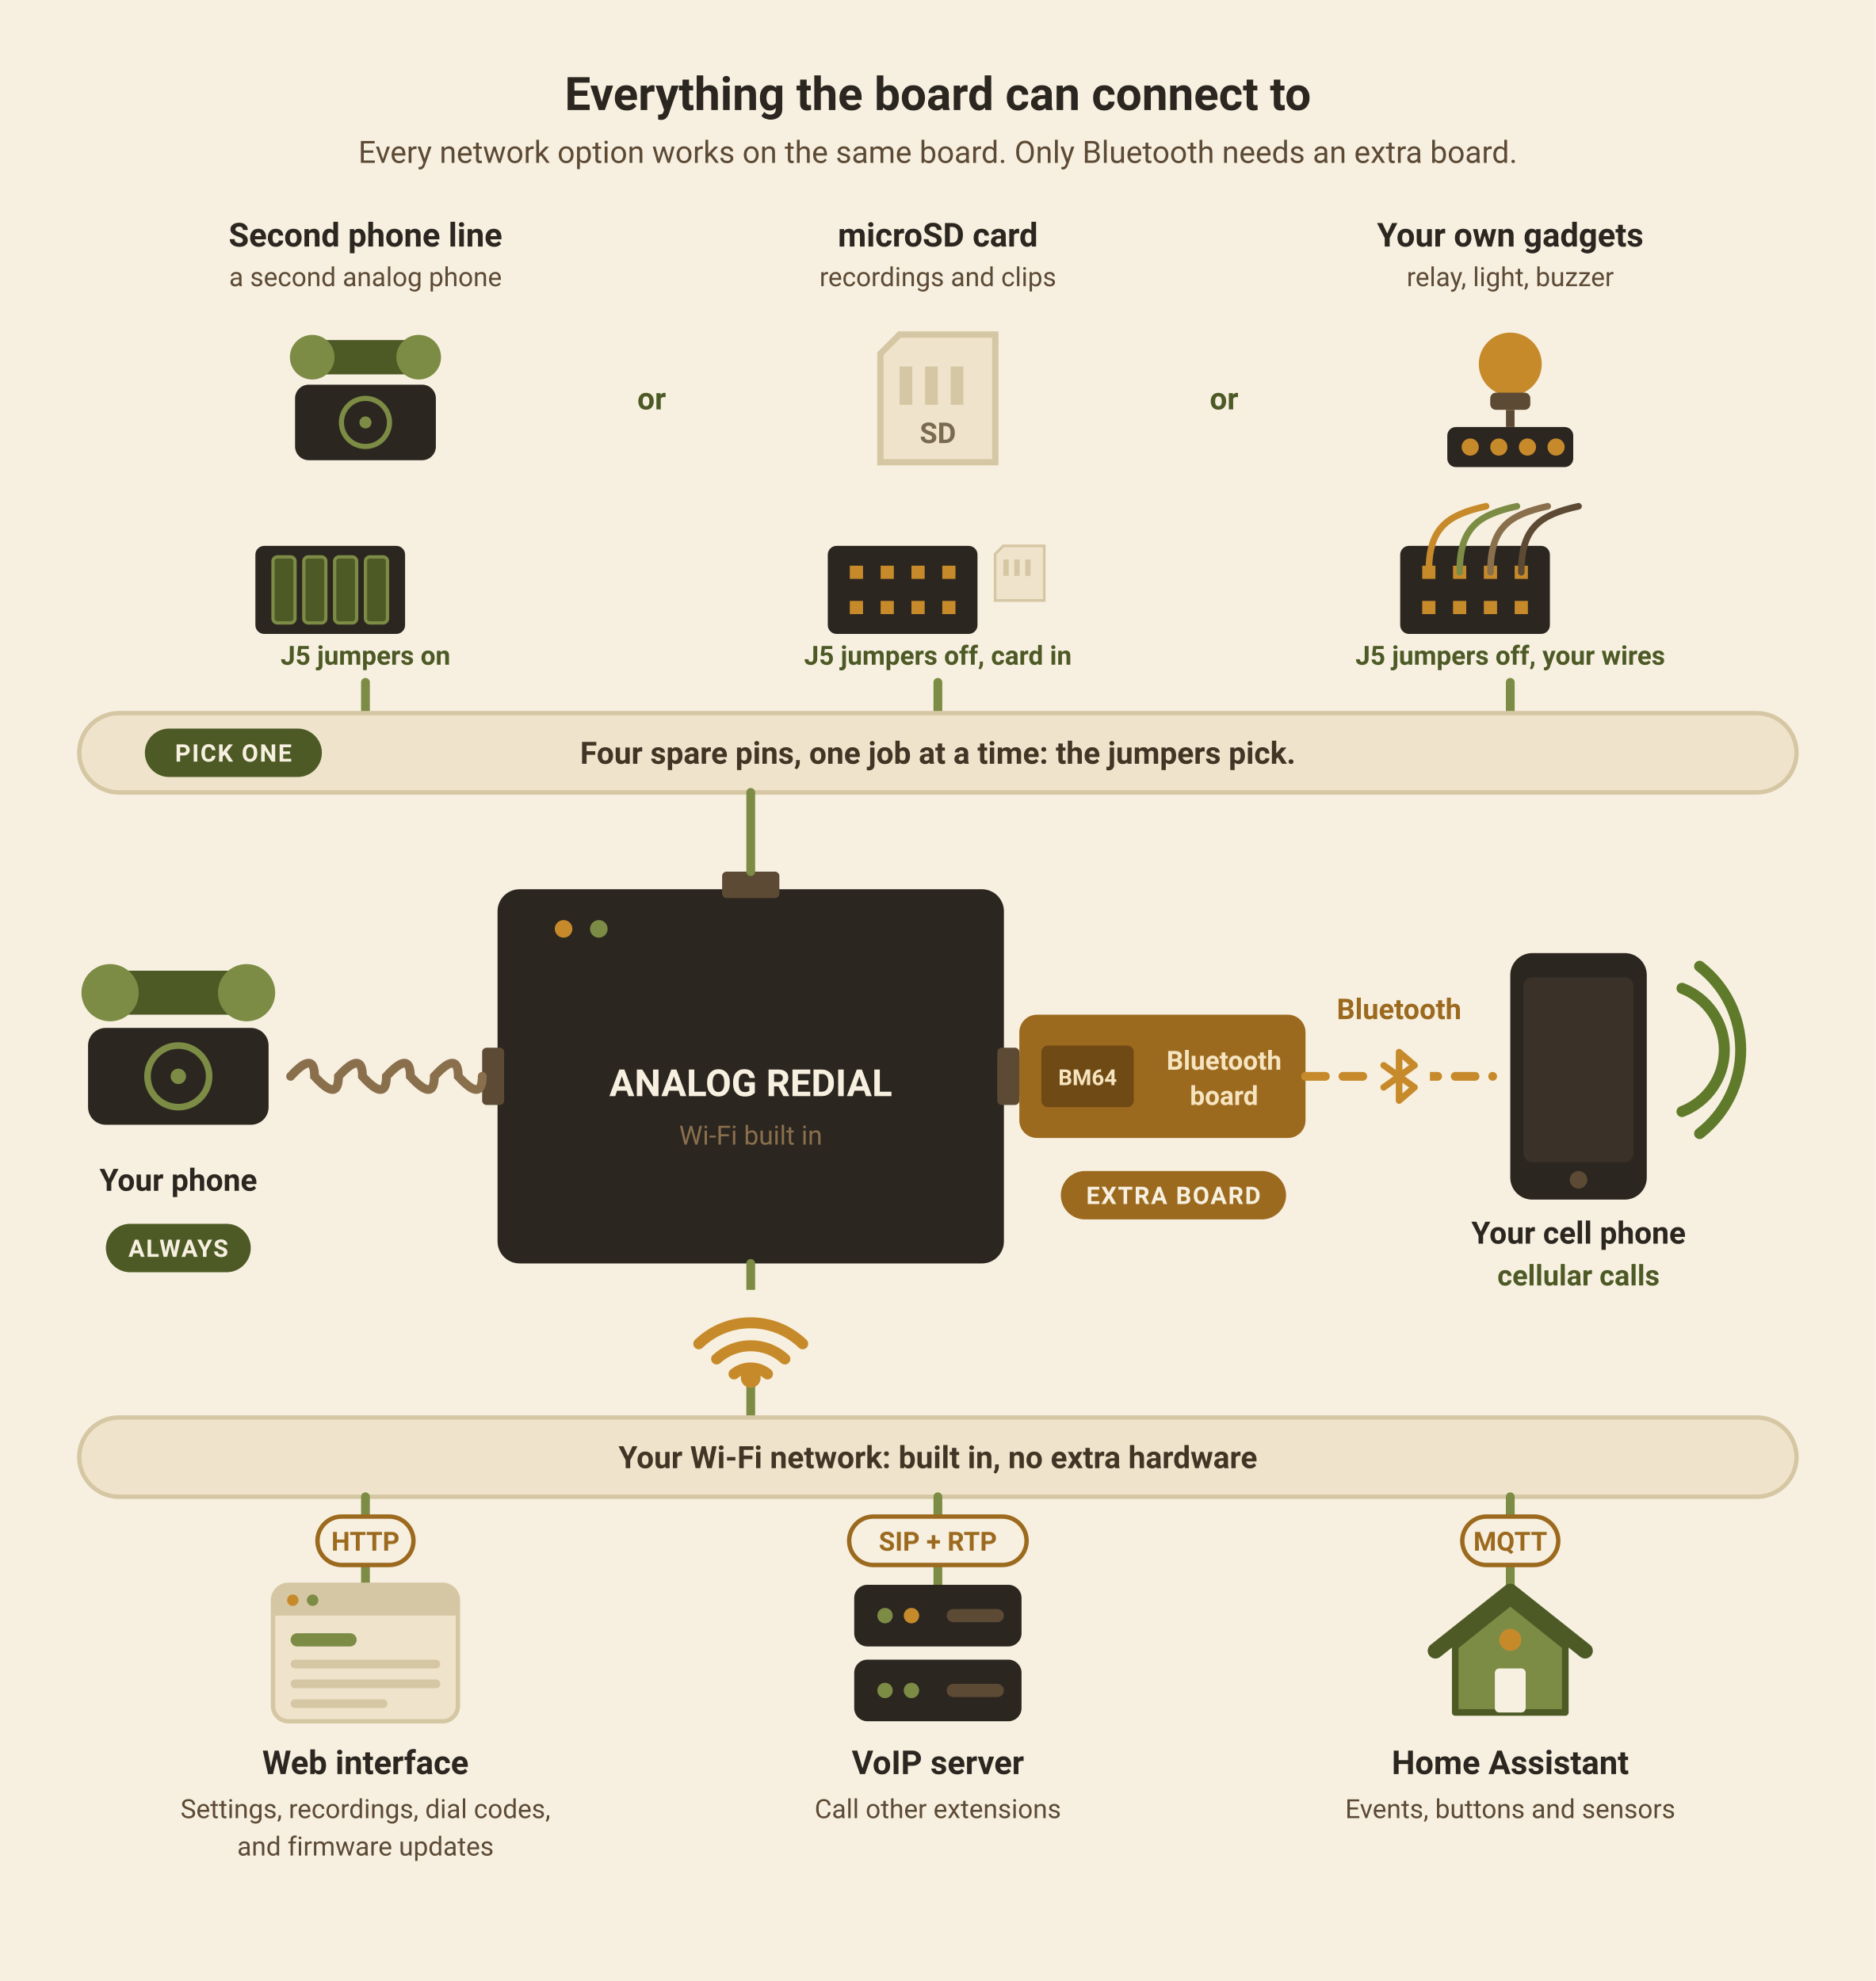
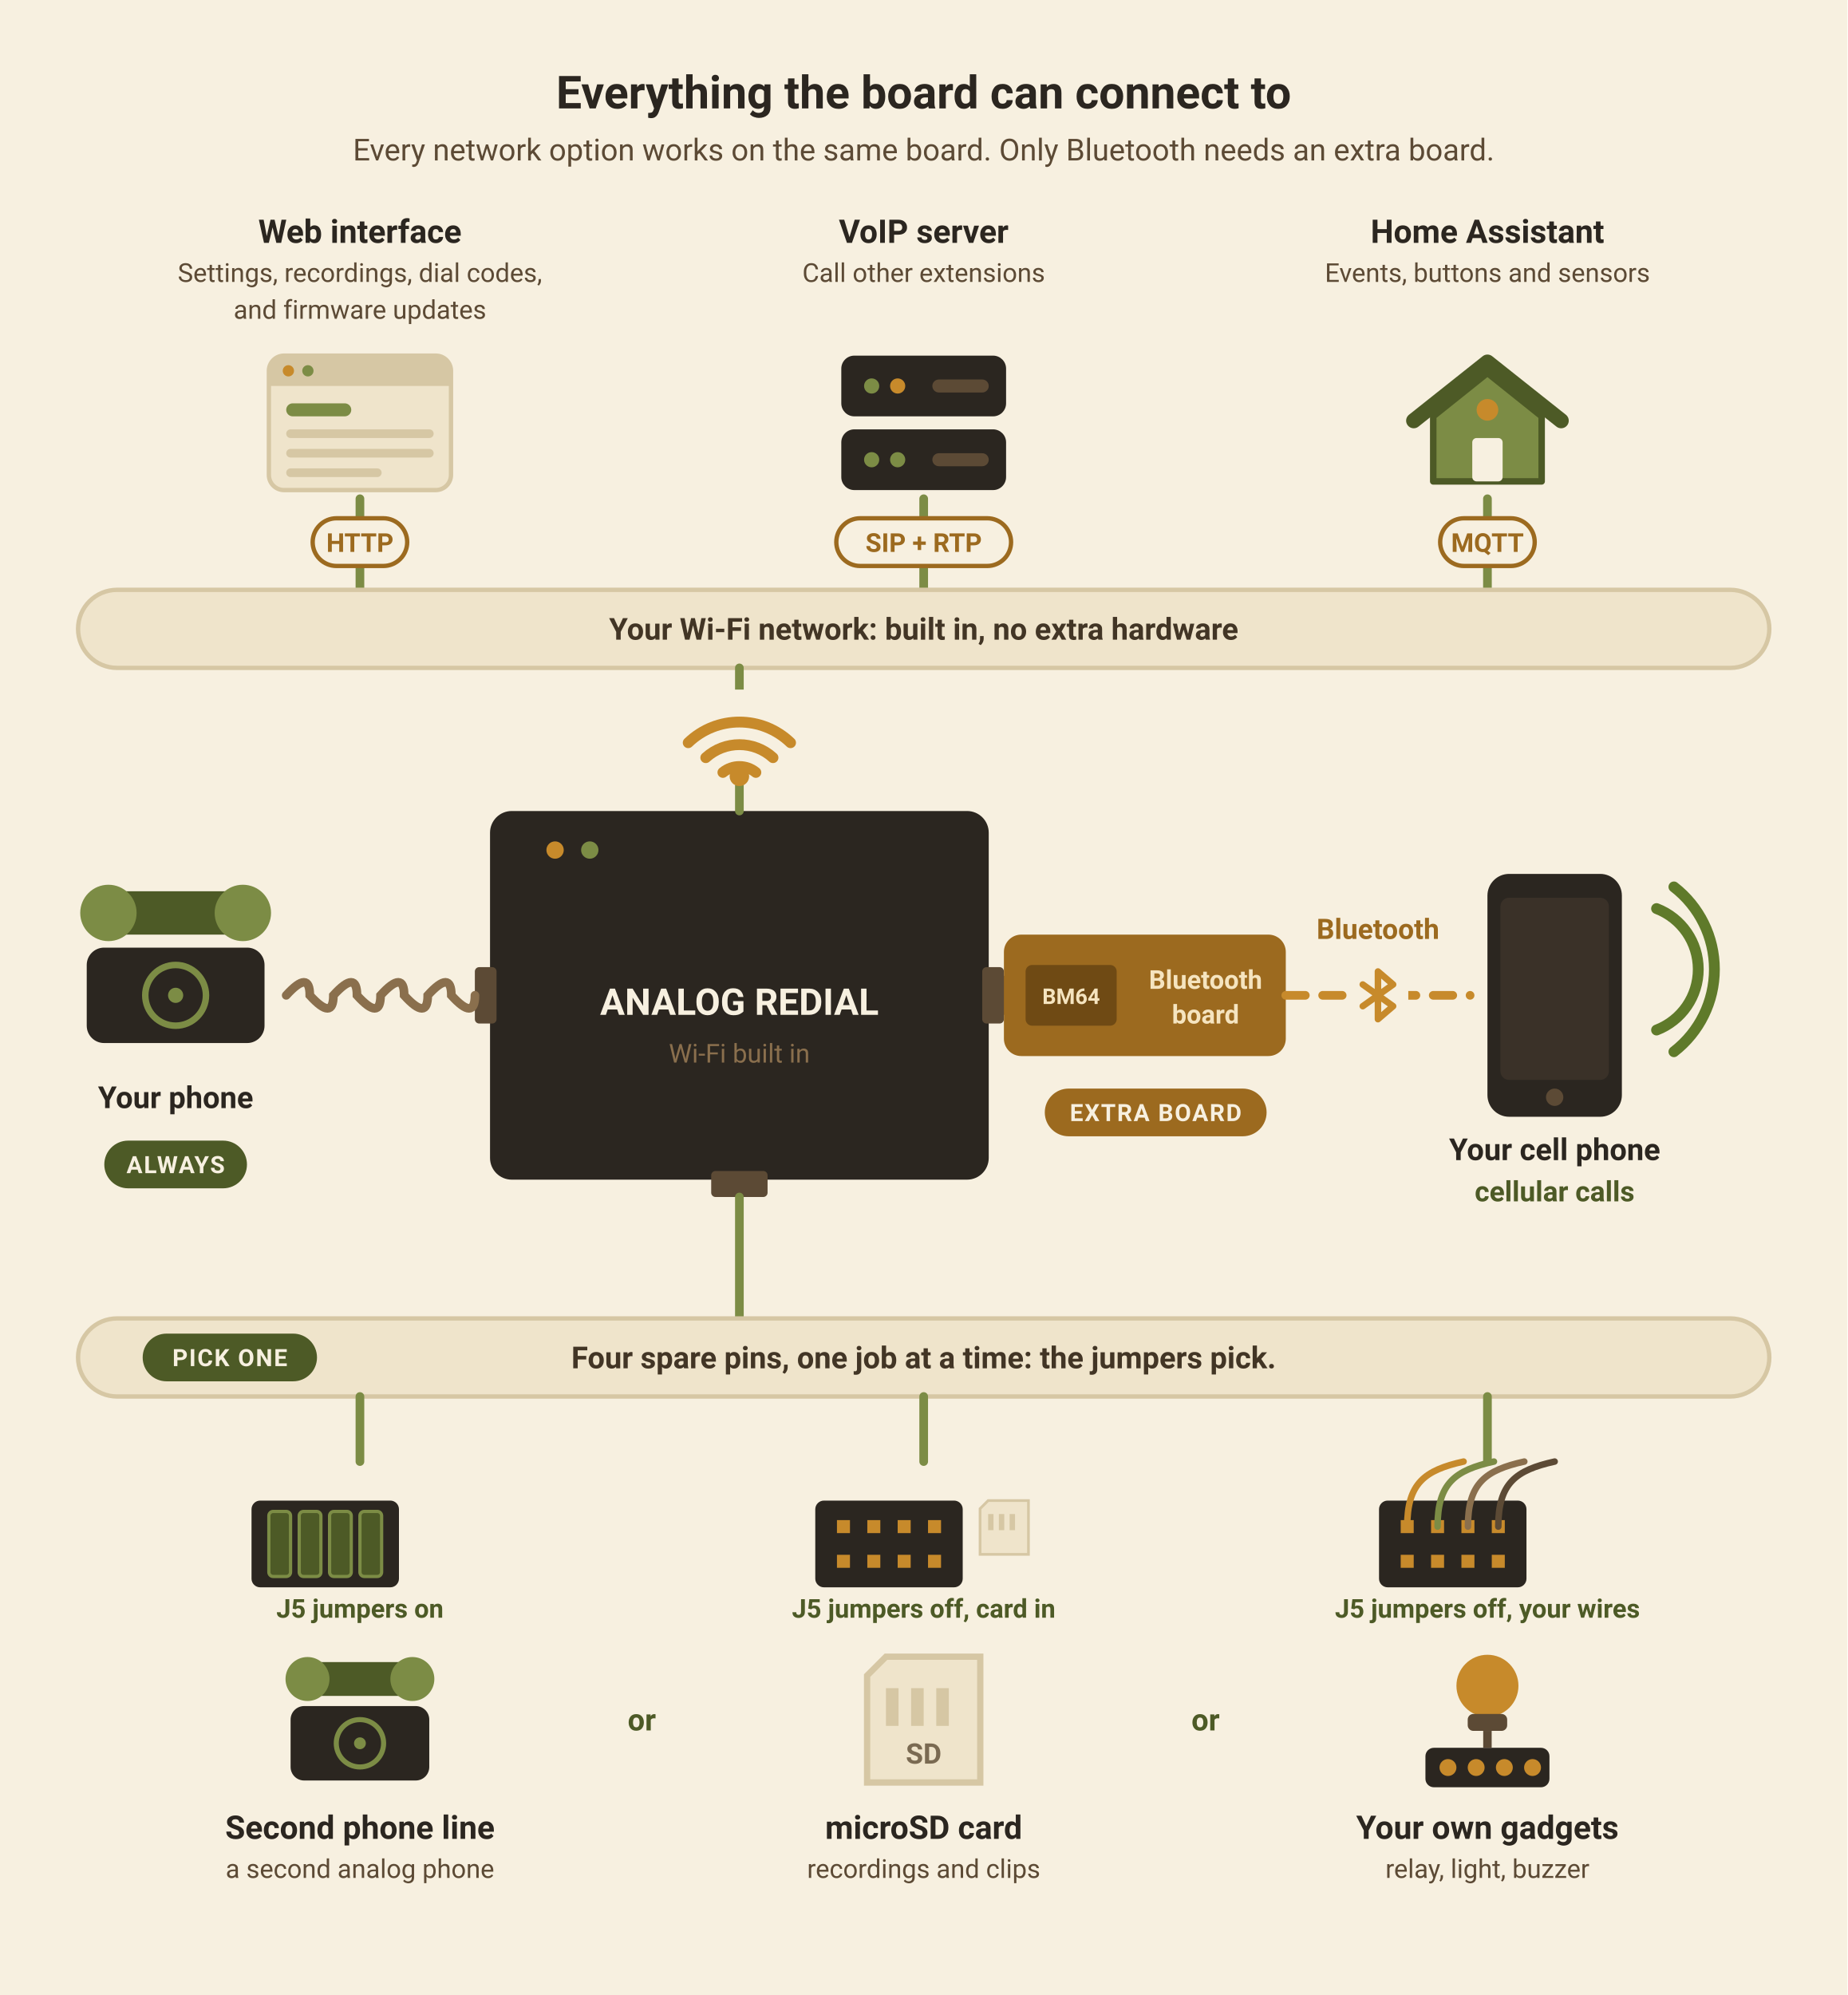
- <svg xmlns="http://www.w3.org/2000/svg" viewBox="0 0 852 900" width="852" height="900" role="img" aria-label="Everything the Analog Redial board can connect to: one phone always, then a second line or a microSD card or your own gadgets on four spare pins, chosen with the J5 jumpers; Wi-Fi to the web interface, a VoIP server and Home Assistant; and Bluetooth through an extra adapter board">
-   <rect id="background" width="852" height="900" fill="#f7f0e0" />
+ <svg xmlns="http://www.w3.org/2000/svg" viewBox="0 0 852 920" width="852" height="920" role="img" aria-label="Everything the Analog Redial board can connect to: one phone always, then a second line or a microSD card or your own gadgets on four spare pins, chosen with the J5 jumpers; Wi-Fi to the web interface, a VoIP server and Home Assistant; and Bluetooth through an extra adapter board">
+   <rect id="background" width="852" height="920" fill="#f7f0e0" />
  <g font-family="system-ui, -apple-system, Segoe UI, Roboto, sans-serif">
    <g id="diagram" transform="translate(36,26) scale(1)">
      <g id="title">
        <text x="390" y="24" text-anchor="middle" font-size="21" font-weight="700" fill="#2b2620">Everything the board can connect to</text>
      </g>
      <g id="subtitle">
        <text x="390" y="48" text-anchor="middle" font-size="14" font-weight="400" fill="#5c4a35">Every network option works on the same board. Only Bluetooth needs an extra board.</text>
      </g>
-       <g id="option-line-2" transform="translate(94.9,123.8)">
-         <g transform="scale(0.78)">
-           <g id="handset">
-             <line x1="14" y1="16" x2="76" y2="16" stroke="#4d5a26" stroke-width="20" stroke-linecap="round" />
-             <circle cx="14" cy="16" r="13" fill="#7c8c45" />
-             <circle cx="76" cy="16" r="13" fill="#7c8c45" />
-           </g>
-           <g id="body">
-             <rect x="4" y="32" width="82" height="44" rx="8" fill="#2b2620" />
-             <circle cx="45" cy="54" r="14" fill="none" stroke="#7c8c45" stroke-width="3" />
-             <circle cx="45" cy="54" r="3.5" fill="#7c8c45" />
-           </g>
-         </g>
-       </g>
-       <g id="label-line-2">
-         <text x="130" y="86" text-anchor="middle" font-size="15" font-weight="600" fill="#2b2620">Second phone line</text>
-       </g>
-       <g id="desc-line-2">
-         <text x="130" y="104" text-anchor="middle" font-size="12" font-weight="400" fill="#5c4a35">a second analog phone</text>
-       </g>
-       <g id="j5-line-2" transform="translate(80,200)">
+       <g id="label-web">
+         <text x="130" y="86" text-anchor="middle" font-size="15" font-weight="600" fill="#2b2620">Web interface</text>
+       </g>
+       <g id="desc-web-1">
+         <text x="130" y="104" text-anchor="middle" font-size="12" font-weight="400" fill="#5c4a35">Settings, recordings, dial codes,</text>
+       </g>
+       <g id="desc-web-2">
+         <text x="130" y="121" text-anchor="middle" font-size="12" font-weight="400" fill="#5c4a35">and firmware updates</text>
+       </g>
+       <g id="service-web" transform="translate(88,138)">
+         <rect x="0" y="0" width="84" height="62" rx="7" fill="#efe4cb" stroke="#d6c7a4" stroke-width="2" />
+         <path d="M 0 14 H 84 V 7 a 7 7 0 0 0 -7 -7 H 7 a 7 7 0 0 0 -7 7 Z" fill="#d6c7a4" />
+         <circle cx="9" cy="7" r="2.6" fill="#c78a2b" />
+         <circle cx="18" cy="7" r="2.6" fill="#7c8c45" />
+         <rect x="8" y="22" width="30" height="6" rx="3" fill="#7c8c45" />
+         <rect x="8" y="34" width="68" height="4" rx="2" fill="#d6c7a4" />
+         <rect x="8" y="43" width="68" height="4" rx="2" fill="#d6c7a4" />
+         <rect x="8" y="52" width="44" height="4" rx="2" fill="#d6c7a4" />
+       </g>
+       <g id="link-web">
+         <line x1="130" y1="204" x2="130" y2="246" stroke="#7c8c45" stroke-width="4" stroke-linecap="round" />
+       </g>
+       <g id="protocol-web">
+         <rect x="108.2" y="213" width="43.6" height="22" rx="11" fill="#f7f0e0" stroke="#9c6a1f" stroke-width="2" />
+         <text x="130" y="228.5" text-anchor="middle" font-size="12" font-weight="600" fill="#9c6a1f">HTTP</text>
+       </g>
+       <g id="label-voip">
+         <text x="390" y="86" text-anchor="middle" font-size="15" font-weight="600" fill="#2b2620">VoIP server</text>
+       </g>
+       <g id="desc-voip-1">
+         <text x="390" y="104" text-anchor="middle" font-size="12" font-weight="400" fill="#5c4a35">Call other extensions</text>
+       </g>
+       <g id="service-voip" transform="translate(352,138)">
+         <rect x="0" y="0" width="76" height="28" rx="6" fill="#2b2620" />
+         <rect x="0" y="34" width="76" height="28" rx="6" fill="#2b2620" />
+         <circle cx="14" cy="14" r="3.5" fill="#7c8c45" />
+         <circle cx="26" cy="14" r="3.5" fill="#c78a2b" />
+         <rect x="42" y="11" width="26" height="6" rx="3" fill="#5c4a35" />
+         <circle cx="14" cy="48" r="3.5" fill="#7c8c45" />
+         <circle cx="26" cy="48" r="3.5" fill="#7c8c45" />
+         <rect x="42" y="45" width="26" height="6" rx="3" fill="#5c4a35" />
+       </g>
+       <g id="link-voip">
+         <line x1="390" y1="204" x2="390" y2="246" stroke="#7c8c45" stroke-width="4" stroke-linecap="round" />
+       </g>
+       <g id="protocol-voip">
+         <rect x="349.7" y="213" width="80.6" height="22" rx="11" fill="#f7f0e0" stroke="#9c6a1f" stroke-width="2" />
+         <text x="390" y="228.5" text-anchor="middle" font-size="12" font-weight="600" fill="#9c6a1f">SIP + RTP</text>
+       </g>
+       <g id="label-home">
+         <text x="650" y="86" text-anchor="middle" font-size="15" font-weight="600" fill="#2b2620">Home Assistant</text>
+       </g>
+       <g id="desc-home-1">
+         <text x="650" y="104" text-anchor="middle" font-size="12" font-weight="400" fill="#5c4a35">Events, buttons and sensors</text>
+       </g>
+       <g id="service-home" transform="translate(612,138)">
+         <path d="M 4 30 L 38 3 L 72 30" fill="none" stroke="#4d5a26" stroke-width="7" stroke-linecap="round" stroke-linejoin="round" />
+         <path d="M 13 28 V 58 H 63 V 28 L 38 8 Z" fill="#7c8c45" stroke="#4d5a26" stroke-width="3" stroke-linejoin="round" />
+         <rect x="31" y="38" width="14" height="20" rx="2" fill="#f7f0e0" />
+         <circle cx="38" cy="25" r="5" fill="#c78a2b" />
+       </g>
+       <g id="link-home">
+         <line x1="650" y1="204" x2="650" y2="246" stroke="#7c8c45" stroke-width="4" stroke-linecap="round" />
+       </g>
+       <g id="protocol-home">
+         <rect x="628.2" y="213" width="43.6" height="22" rx="11" fill="#f7f0e0" stroke="#9c6a1f" stroke-width="2" />
+         <text x="650" y="228.5" text-anchor="middle" font-size="12" font-weight="600" fill="#9c6a1f">MQTT</text>
+       </g>
+       <g id="wifi-network">
+         <rect x="0" y="246" width="780" height="36" rx="18" fill="#efe4cb" stroke="#d6c7a4" stroke-width="2" />
+         <text x="390.0" y="269" text-anchor="middle" font-size="14" font-weight="600" fill="#423525">Your Wi-Fi network: built in, no extra hardware</text>
+       </g>
+       <g id="board" transform="translate(190,348)">
+         <rect id="pcb" x="0" y="0" width="230" height="170" rx="10" fill="#2b2620" />
+         <rect id="jack-line-1" x="-7" y="72" width="10" height="26" rx="2" fill="#5c4a35" />
+         <rect id="options-connector" x="227" y="72" width="10" height="26" rx="2" fill="#5c4a35" />
+         <rect id="adapter-header" x="102" y="166" width="26" height="12" rx="2" fill="#5c4a35" />
+         <circle id="led-1" cx="30" cy="18" r="4" fill="#c78a2b" />
+         <circle id="led-2" cx="46" cy="18" r="4" fill="#7c8c45" />
+         <text x="115" y="94" text-anchor="middle" font-size="17" font-weight="600" fill="#f7f0e0">ANALOG REDIAL</text>
+         <text x="115" y="116" text-anchor="middle" font-size="12" fill="#8a6f4d">Wi-Fi built in</text>
+       </g>
+       <g id="link-wifi">
+         <line x1="305" y1="282" x2="305" y2="348" stroke="#7c8c45" stroke-width="4" stroke-linecap="round" />
+       </g>
+       <g id="wifi" transform="translate(275,294)">
+         <rect x="-6" y="-2" width="72" height="44" rx="8" fill="#f7f0e0" />
+         <path d="M 6.4 22.5 A 34 34 0 0 1 53.6 22.5" fill="none" stroke="#c78a2b" stroke-width="5" stroke-linecap="round" />
+         <path d="M 14.5 29.4 A 23 23 0 0 1 45.5 29.4" fill="none" stroke="#c78a2b" stroke-width="5" stroke-linecap="round" />
+         <path d="M 22.4 36.2 A 12 12 0 0 1 37.6 36.2" fill="none" stroke="#c78a2b" stroke-width="5" stroke-linecap="round" />
+         <circle cx="30" cy="40" r="4.5" fill="#c78a2b" transform="translate(0,-2)" />
+       </g>
+       <g id="phone-line-1" transform="translate(0,379)">
+         <g id="handset">
+           <line x1="14" y1="16" x2="76" y2="16" stroke="#4d5a26" stroke-width="20" stroke-linecap="round" />
+           <circle cx="14" cy="16" r="13" fill="#7c8c45" />
+           <circle cx="76" cy="16" r="13" fill="#7c8c45" />
+         </g>
+         <g id="body">
+           <rect x="4" y="32" width="82" height="44" rx="8" fill="#2b2620" />
+           <circle cx="45" cy="54" r="14" fill="none" stroke="#7c8c45" stroke-width="3" />
+           <circle cx="45" cy="54" r="3.5" fill="#7c8c45" />
+         </g>
+       </g>
+       <g id="cord-line-1" transform="translate(96,433)">
+         <path d="M 0 0 q 10.88 -12 10.88 0 q 10.88 12 10.88 0 q 10.88 -12 10.88 0 q 10.88 12 10.88 0 q 10.88 -12 10.88 0 q 10.88 12 10.88 0 q 10.88 -12 10.88 0 q 10.88 12 10.88 0" fill="none" stroke="#8a6f4d" stroke-width="4" stroke-linecap="round" />
+       </g>
+       <g id="label-line-1">
+         <text x="45" y="485" text-anchor="middle" font-size="14" font-weight="600" fill="#2b2620">Your phone</text>
+       </g>
+       <g id="tag-always">
+         <rect x="12.1" y="500" width="65.8" height="22" rx="11" fill="#4d5a26" />
+         <text x="45" y="515" text-anchor="middle" font-size="11" font-weight="700" letter-spacing="0.6" fill="#f7f0e0">ALWAYS</text>
+       </g>
+       <g id="bluetooth-adapter" transform="translate(417,405)">
+         <rect id="plug" x="0" y="19" width="14" height="18" rx="2" fill="#5c4a35" />
+         <rect id="pcb" x="10" y="0" width="130" height="56" rx="8" fill="#9c6a1f" />
+         <rect id="chip" x="20" y="14" width="42" height="28" rx="3" fill="#6f4a14" />
+         <text x="41" y="32" text-anchor="middle" font-size="10" font-weight="600" fill="#f5e4bf">BM64</text>
+         <text x="103" y="25" text-anchor="middle" font-size="12" font-weight="600" fill="#f5e4bf">Bluetooth</text>
+         <text x="103" y="41" text-anchor="middle" font-size="12" font-weight="600" fill="#f5e4bf">board</text>
+       </g>
+       <g id="tag-extra-board">
+         <rect x="445.85" y="476" width="102.3" height="22" rx="11" fill="#9c6a1f" />
+         <text x="497" y="491" text-anchor="middle" font-size="11" font-weight="700" letter-spacing="0.6" fill="#f7f0e0">EXTRA BOARD</text>
+       </g>
+       <g id="link-bluetooth">
+         <line x1="557" y1="433" x2="642" y2="433" stroke="#c78a2b" stroke-width="4" stroke-linecap="round" stroke-dasharray="9 8" />
+       </g>
+       <g id="bluetooth-symbol" transform="translate(591.5,421)">
+         <rect x="-6" y="-4" width="28" height="32" rx="6" fill="#f7f0e0" />
+         <path d="M 1 7 L 15 17 L 8 23 L 8 1 L 15 7 L 1 17" fill="none" stroke="#c78a2b" stroke-width="3" stroke-linecap="round" stroke-linejoin="round" />
+       </g>
+       <g id="label-bluetooth">
+         <text x="599.5" y="407" text-anchor="middle" font-size="13" font-weight="600" fill="#9c6a1f">Bluetooth</text>
+       </g>
+       <g id="cell-phone" transform="translate(650,377)">
+         <rect x="0" y="0" width="62" height="112" rx="10" fill="#2b2620" />
+         <rect x="6" y="11" width="50" height="84" rx="4" fill="#3a3128" />
+         <circle cx="31" cy="103" r="4" fill="#5c4a35" />
+       </g>
+       <g id="cellular" transform="translate(728,393)">
+         <path d="M 0 56 A 30 30 0 0 0 0 0" fill="none" stroke="#5f7a2a" stroke-width="5" stroke-linecap="round" />
+         <path d="M 8 66 A 48 48 0 0 0 8 -10" fill="none" stroke="#5f7a2a" stroke-width="5" stroke-linecap="round" transform="translate(0,0)" />
+       </g>
+       <g id="label-cell-phone">
+         <text x="681" y="509" text-anchor="middle" font-size="14" font-weight="600" fill="#2b2620">Your cell phone</text>
+       </g>
+       <g id="label-cellular">
+         <text x="681" y="528" text-anchor="middle" font-size="13" font-weight="600" fill="#4d5a26">cellular calls</text>
+       </g>
+       <g id="link-options">
+         <line x1="305" y1="526" x2="305" y2="582" stroke="#7c8c45" stroke-width="4" stroke-linecap="round" />
+       </g>
+       <g id="options-bar">
+         <rect x="0" y="582" width="780" height="36" rx="18" fill="#efe4cb" stroke="#d6c7a4" stroke-width="2" />
+         <text x="390.0" y="605" text-anchor="middle" font-size="14" font-weight="600" fill="#423525">Four spare pins, one job at a time: the jumpers pick.</text>
+       </g>
+       <g id="tag-pick-one">
+         <rect x="29.8" y="589" width="80.4" height="22" rx="11" fill="#4d5a26" />
+         <text x="70" y="604" text-anchor="middle" font-size="11" font-weight="700" letter-spacing="0.6" fill="#f7f0e0">PICK ONE</text>
+       </g>
+       <g id="link-line-2">
+         <line x1="130" y1="618" x2="130" y2="648" stroke="#7c8c45" stroke-width="4" stroke-linecap="round" />
+       </g>
+       <g id="j5-line-2" transform="translate(80,644)">
        <rect id="header" x="0" y="22" width="68" height="40" rx="4" fill="#2b2620" />
        <rect x="10" y="31" width="6" height="6" fill="#c78a2b" />
        <rect x="10" y="47" width="6" height="6" fill="#c78a2b" />
        <rect x="24" y="31" width="6" height="6" fill="#c78a2b" />
        <rect x="24" y="47" width="6" height="6" fill="#c78a2b" />
        <rect x="38" y="31" width="6" height="6" fill="#c78a2b" />
        <rect x="38" y="47" width="6" height="6" fill="#c78a2b" />
        <rect x="52" y="31" width="6" height="6" fill="#c78a2b" />
        <rect x="52" y="47" width="6" height="6" fill="#c78a2b" />
        <rect x="8" y="27" width="10" height="30" rx="2" fill="#4d5a26" stroke="#7c8c45" stroke-width="1.5" />
        <rect x="22" y="27" width="10" height="30" rx="2" fill="#4d5a26" stroke="#7c8c45" stroke-width="1.5" />
        <rect x="36" y="27" width="10" height="30" rx="2" fill="#4d5a26" stroke="#7c8c45" stroke-width="1.5" />
        <rect x="50" y="27" width="10" height="30" rx="2" fill="#4d5a26" stroke="#7c8c45" stroke-width="1.5" />
      </g>
      <g id="j5-caption-line-2">
-         <text x="130" y="276" text-anchor="middle" font-size="12" font-weight="700" fill="#4d5a26">J5 jumpers on</text>
-       </g>
-       <g id="link-line-2">
-         <line x1="130" y1="284" x2="130" y2="298" stroke="#7c8c45" stroke-width="4" stroke-linecap="round" />
-       </g>
-       <g id="option-microsd" transform="translate(363.9,126)">
-         <g transform="scale(1.45)">
-           <path d="M 6 0 H 36 V 40 H 0 V 6 Z" fill="#efe4cb" stroke="#d6c7a4" stroke-width="2" />
-           <rect x="6" y="10" width="4" height="12" fill="#d6c7a4" />
-           <rect x="14" y="10" width="4" height="12" fill="#d6c7a4" />
-           <rect x="22" y="10" width="4" height="12" fill="#d6c7a4" />
-           <text x="18" y="34" text-anchor="middle" font-size="9" font-weight="600" fill="#7a6a52">SD</text>
-         </g>
-       </g>
-       <g id="label-microsd">
-         <text x="390" y="86" text-anchor="middle" font-size="15" font-weight="600" fill="#2b2620">microSD card</text>
-       </g>
-       <g id="desc-microsd">
-         <text x="390" y="104" text-anchor="middle" font-size="12" font-weight="400" fill="#5c4a35">recordings and clips</text>
-       </g>
-       <g id="j5-microsd" transform="translate(340,200)">
+         <text x="130" y="720" text-anchor="middle" font-size="12" font-weight="700" fill="#4d5a26">J5 jumpers on</text>
+       </g>
+       <g id="option-line-2" transform="translate(94.9,735.8)">
+         <g transform="scale(0.78)">
+           <g id="handset">
+             <line x1="14" y1="16" x2="76" y2="16" stroke="#4d5a26" stroke-width="20" stroke-linecap="round" />
+             <circle cx="14" cy="16" r="13" fill="#7c8c45" />
+             <circle cx="76" cy="16" r="13" fill="#7c8c45" />
+           </g>
+           <g id="body">
+             <rect x="4" y="32" width="82" height="44" rx="8" fill="#2b2620" />
+             <circle cx="45" cy="54" r="14" fill="none" stroke="#7c8c45" stroke-width="3" />
+             <circle cx="45" cy="54" r="3.5" fill="#7c8c45" />
+           </g>
+         </g>
+       </g>
+       <g id="label-line-2">
+         <text x="130" y="822" text-anchor="middle" font-size="15" font-weight="600" fill="#2b2620">Second phone line</text>
+       </g>
+       <g id="desc-line-2">
+         <text x="130" y="840" text-anchor="middle" font-size="12" font-weight="400" fill="#5c4a35">a second analog phone</text>
+       </g>
+       <g id="link-microsd">
+         <line x1="390" y1="618" x2="390" y2="648" stroke="#7c8c45" stroke-width="4" stroke-linecap="round" />
+       </g>
+       <g id="j5-microsd" transform="translate(340,644)">
        <rect id="header" x="0" y="22" width="68" height="40" rx="4" fill="#2b2620" />
        <rect x="10" y="31" width="6" height="6" fill="#c78a2b" />
        <rect x="10" y="47" width="6" height="6" fill="#c78a2b" />
        <rect x="24" y="31" width="6" height="6" fill="#c78a2b" />
        <rect x="24" y="47" width="6" height="6" fill="#c78a2b" />
        <rect x="38" y="31" width="6" height="6" fill="#c78a2b" />
        <rect x="38" y="47" width="6" height="6" fill="#c78a2b" />
        <rect x="52" y="31" width="6" height="6" fill="#c78a2b" />
        <rect x="52" y="47" width="6" height="6" fill="#c78a2b" />
        <g transform="translate(76,22) scale(0.62)">
          <path d="M 6 0 H 36 V 40 H 0 V 6 Z" fill="#efe4cb" stroke="#d6c7a4" stroke-width="2" />
          <rect x="6" y="10" width="4" height="12" fill="#d6c7a4" />
          <rect x="14" y="10" width="4" height="12" fill="#d6c7a4" />
          <rect x="22" y="10" width="4" height="12" fill="#d6c7a4" />
        </g>
      </g>
      <g id="j5-caption-microsd">
-         <text x="390" y="276" text-anchor="middle" font-size="12" font-weight="700" fill="#4d5a26">J5 jumpers off, card in</text>
-       </g>
-       <g id="link-microsd">
-         <line x1="390" y1="284" x2="390" y2="298" stroke="#7c8c45" stroke-width="4" stroke-linecap="round" />
-       </g>
-       <g id="option-pins" transform="translate(621.4,123.8)">
-         <g transform="scale(1.3)">
-           <circle id="bulb" cx="22" cy="12" r="11" fill="#c78a2b" />
-           <rect id="bulb-base" x="15" y="22" width="14" height="6" rx="2" fill="#5c4a35" />
-           <rect id="header" x="0" y="34" width="44" height="14" rx="3" fill="#2b2620" />
-           <circle cx="8" cy="41" r="3" fill="#c78a2b" />
-           <circle cx="18" cy="41" r="3" fill="#c78a2b" />
-           <circle cx="28" cy="41" r="3" fill="#c78a2b" />
-           <circle cx="38" cy="41" r="3" fill="#c78a2b" />
-           <path d="M 22 28 V 34" stroke="#5c4a35" stroke-width="3" />
-         </g>
-       </g>
-       <g id="label-pins">
-         <text x="650" y="86" text-anchor="middle" font-size="15" font-weight="600" fill="#2b2620">Your own gadgets</text>
-       </g>
-       <g id="desc-pins">
-         <text x="650" y="104" text-anchor="middle" font-size="12" font-weight="400" fill="#5c4a35">relay, light, buzzer</text>
-       </g>
-       <g id="j5-pins" transform="translate(600,200)">
+         <text x="390" y="720" text-anchor="middle" font-size="12" font-weight="700" fill="#4d5a26">J5 jumpers off, card in</text>
+       </g>
+       <g id="option-microsd" transform="translate(363.9,738)">
+         <g transform="scale(1.45)">
+           <path d="M 6 0 H 36 V 40 H 0 V 6 Z" fill="#efe4cb" stroke="#d6c7a4" stroke-width="2" />
+           <rect x="6" y="10" width="4" height="12" fill="#d6c7a4" />
+           <rect x="14" y="10" width="4" height="12" fill="#d6c7a4" />
+           <rect x="22" y="10" width="4" height="12" fill="#d6c7a4" />
+           <text x="18" y="34" text-anchor="middle" font-size="9" font-weight="600" fill="#7a6a52">SD</text>
+         </g>
+       </g>
+       <g id="label-microsd">
+         <text x="390" y="822" text-anchor="middle" font-size="15" font-weight="600" fill="#2b2620">microSD card</text>
+       </g>
+       <g id="desc-microsd">
+         <text x="390" y="840" text-anchor="middle" font-size="12" font-weight="400" fill="#5c4a35">recordings and clips</text>
+       </g>
+       <g id="link-pins">
+         <line x1="650" y1="618" x2="650" y2="648" stroke="#7c8c45" stroke-width="4" stroke-linecap="round" />
+       </g>
+       <g id="j5-pins" transform="translate(600,644)">
        <rect id="header" x="0" y="22" width="68" height="40" rx="4" fill="#2b2620" />
        <rect x="10" y="31" width="6" height="6" fill="#c78a2b" />
        <rect x="10" y="47" width="6" height="6" fill="#c78a2b" />
        <rect x="24" y="31" width="6" height="6" fill="#c78a2b" />
        <rect x="24" y="47" width="6" height="6" fill="#c78a2b" />
        <rect x="38" y="31" width="6" height="6" fill="#c78a2b" />
        <rect x="38" y="47" width="6" height="6" fill="#c78a2b" />
        <rect x="52" y="31" width="6" height="6" fill="#c78a2b" />
        <rect x="52" y="47" width="6" height="6" fill="#c78a2b" />
        <path d="M 13 34 C 13 14, 21 8, 39 4" fill="none" stroke="#c78a2b" stroke-width="3" stroke-linecap="round" />
        <path d="M 27 34 C 27 14, 35 8, 53 4" fill="none" stroke="#7c8c45" stroke-width="3" stroke-linecap="round" />
        <path d="M 41 34 C 41 14, 49 8, 67 4" fill="none" stroke="#8a6f4d" stroke-width="3" stroke-linecap="round" />
        <path d="M 55 34 C 55 14, 63 8, 81 4" fill="none" stroke="#5c4a35" stroke-width="3" stroke-linecap="round" />
      </g>
      <g id="j5-caption-pins">
-         <text x="650" y="276" text-anchor="middle" font-size="12" font-weight="700" fill="#4d5a26">J5 jumpers off, your wires</text>
-       </g>
-       <g id="link-pins">
-         <line x1="650" y1="284" x2="650" y2="298" stroke="#7c8c45" stroke-width="4" stroke-linecap="round" />
+         <text x="650" y="720" text-anchor="middle" font-size="12" font-weight="700" fill="#4d5a26">J5 jumpers off, your wires</text>
+       </g>
+       <g id="option-pins" transform="translate(621.4,735.8)">
+         <g transform="scale(1.3)">
+           <circle id="bulb" cx="22" cy="12" r="11" fill="#c78a2b" />
+           <rect id="bulb-base" x="15" y="22" width="14" height="6" rx="2" fill="#5c4a35" />
+           <rect id="header" x="0" y="34" width="44" height="14" rx="3" fill="#2b2620" />
+           <circle cx="8" cy="41" r="3" fill="#c78a2b" />
+           <circle cx="18" cy="41" r="3" fill="#c78a2b" />
+           <circle cx="28" cy="41" r="3" fill="#c78a2b" />
+           <circle cx="38" cy="41" r="3" fill="#c78a2b" />
+           <path d="M 22 28 V 34" stroke="#5c4a35" stroke-width="3" />
+         </g>
+       </g>
+       <g id="label-pins">
+         <text x="650" y="822" text-anchor="middle" font-size="15" font-weight="600" fill="#2b2620">Your own gadgets</text>
+       </g>
+       <g id="desc-pins">
+         <text x="650" y="840" text-anchor="middle" font-size="12" font-weight="400" fill="#5c4a35">relay, light, buzzer</text>
      </g>
      <g id="or-1">
-         <text x="260" y="160" text-anchor="middle" font-size="14" font-weight="700" fill="#4d5a26">or</text>
+         <text x="260" y="772" text-anchor="middle" font-size="14" font-weight="700" fill="#4d5a26">or</text>
      </g>
      <g id="or-2">
-         <text x="520" y="160" text-anchor="middle" font-size="14" font-weight="700" fill="#4d5a26">or</text>
-       </g>
-       <g id="options-bar">
-         <rect x="0" y="298" width="780" height="36" rx="18" fill="#efe4cb" stroke="#d6c7a4" stroke-width="2" />
-         <text x="390.0" y="321" text-anchor="middle" font-size="14" font-weight="600" fill="#423525">Four spare pins, one job at a time: the jumpers pick.</text>
-       </g>
-       <g id="tag-pick-one">
-         <rect x="29.8" y="305" width="80.4" height="22" rx="11" fill="#4d5a26" />
-         <text x="70" y="320" text-anchor="middle" font-size="11" font-weight="700" letter-spacing="0.6" fill="#f7f0e0">PICK ONE</text>
-       </g>
-       <g id="board" transform="translate(190,378)">
-         <rect id="pcb" x="0" y="0" width="230" height="170" rx="10" fill="#2b2620" />
-         <rect id="jack-line-1" x="-7" y="72" width="10" height="26" rx="2" fill="#5c4a35" />
-         <rect id="options-connector" x="227" y="72" width="10" height="26" rx="2" fill="#5c4a35" />
-         <rect id="adapter-header" x="102" y="-8" width="26" height="12" rx="2" fill="#5c4a35" />
-         <circle id="led-1" cx="30" cy="18" r="4" fill="#c78a2b" />
-         <circle id="led-2" cx="46" cy="18" r="4" fill="#7c8c45" />
-         <text x="115" y="94" text-anchor="middle" font-size="17" font-weight="600" fill="#f7f0e0">ANALOG REDIAL</text>
-         <text x="115" y="116" text-anchor="middle" font-size="12" fill="#8a6f4d">Wi-Fi built in</text>
-       </g>
-       <g id="link-options">
-         <line x1="305" y1="334" x2="305" y2="370" stroke="#7c8c45" stroke-width="4" stroke-linecap="round" />
-       </g>
-       <g id="phone-line-1" transform="translate(0,409)">
-         <g id="handset">
-           <line x1="14" y1="16" x2="76" y2="16" stroke="#4d5a26" stroke-width="20" stroke-linecap="round" />
-           <circle cx="14" cy="16" r="13" fill="#7c8c45" />
-           <circle cx="76" cy="16" r="13" fill="#7c8c45" />
-         </g>
-         <g id="body">
-           <rect x="4" y="32" width="82" height="44" rx="8" fill="#2b2620" />
-           <circle cx="45" cy="54" r="14" fill="none" stroke="#7c8c45" stroke-width="3" />
-           <circle cx="45" cy="54" r="3.5" fill="#7c8c45" />
-         </g>
-       </g>
-       <g id="cord-line-1" transform="translate(96,463)">
-         <path d="M 0 0 q 10.88 -12 10.88 0 q 10.88 12 10.88 0 q 10.88 -12 10.88 0 q 10.88 12 10.88 0 q 10.88 -12 10.88 0 q 10.88 12 10.88 0 q 10.88 -12 10.88 0 q 10.88 12 10.88 0" fill="none" stroke="#8a6f4d" stroke-width="4" stroke-linecap="round" />
-       </g>
-       <g id="label-line-1">
-         <text x="45" y="515" text-anchor="middle" font-size="14" font-weight="600" fill="#2b2620">Your phone</text>
-       </g>
-       <g id="tag-always">
-         <rect x="12.1" y="530" width="65.8" height="22" rx="11" fill="#4d5a26" />
-         <text x="45" y="545" text-anchor="middle" font-size="11" font-weight="700" letter-spacing="0.6" fill="#f7f0e0">ALWAYS</text>
-       </g>
-       <g id="bluetooth-adapter" transform="translate(417,435)">
-         <rect id="plug" x="0" y="19" width="14" height="18" rx="2" fill="#5c4a35" />
-         <rect id="pcb" x="10" y="0" width="130" height="56" rx="8" fill="#9c6a1f" />
-         <rect id="chip" x="20" y="14" width="42" height="28" rx="3" fill="#6f4a14" />
-         <text x="41" y="32" text-anchor="middle" font-size="10" font-weight="600" fill="#f5e4bf">BM64</text>
-         <text x="103" y="25" text-anchor="middle" font-size="12" font-weight="600" fill="#f5e4bf">Bluetooth</text>
-         <text x="103" y="41" text-anchor="middle" font-size="12" font-weight="600" fill="#f5e4bf">board</text>
-       </g>
-       <g id="tag-extra-board">
-         <rect x="445.85" y="506" width="102.3" height="22" rx="11" fill="#9c6a1f" />
-         <text x="497" y="521" text-anchor="middle" font-size="11" font-weight="700" letter-spacing="0.6" fill="#f7f0e0">EXTRA BOARD</text>
-       </g>
-       <g id="link-bluetooth">
-         <line x1="557" y1="463" x2="642" y2="463" stroke="#c78a2b" stroke-width="4" stroke-linecap="round" stroke-dasharray="9 8" />
-       </g>
-       <g id="bluetooth-symbol" transform="translate(591.5,451)">
-         <rect x="-6" y="-4" width="28" height="32" rx="6" fill="#f7f0e0" />
-         <path d="M 1 7 L 15 17 L 8 23 L 8 1 L 15 7 L 1 17" fill="none" stroke="#c78a2b" stroke-width="3" stroke-linecap="round" stroke-linejoin="round" />
-       </g>
-       <g id="label-bluetooth">
-         <text x="599.5" y="437" text-anchor="middle" font-size="13" font-weight="600" fill="#9c6a1f">Bluetooth</text>
-       </g>
-       <g id="cell-phone" transform="translate(650,407)">
-         <rect x="0" y="0" width="62" height="112" rx="10" fill="#2b2620" />
-         <rect x="6" y="11" width="50" height="84" rx="4" fill="#3a3128" />
-         <circle cx="31" cy="103" r="4" fill="#5c4a35" />
-       </g>
-       <g id="cellular" transform="translate(728,423)">
-         <path d="M 0 56 A 30 30 0 0 0 0 0" fill="none" stroke="#5f7a2a" stroke-width="5" stroke-linecap="round" />
-         <path d="M 8 66 A 48 48 0 0 0 8 -10" fill="none" stroke="#5f7a2a" stroke-width="5" stroke-linecap="round" transform="translate(0,0)" />
-       </g>
-       <g id="label-cell-phone">
-         <text x="681" y="539" text-anchor="middle" font-size="14" font-weight="600" fill="#2b2620">Your cell phone</text>
-       </g>
-       <g id="label-cellular">
-         <text x="681" y="558" text-anchor="middle" font-size="13" font-weight="600" fill="#4d5a26">cellular calls</text>
-       </g>
-       <g id="link-wifi">
-         <line x1="305" y1="548" x2="305" y2="618" stroke="#7c8c45" stroke-width="4" stroke-linecap="round" />
-       </g>
-       <g id="wifi" transform="translate(275,562)">
-         <rect x="-6" y="-2" width="72" height="44" rx="8" fill="#f7f0e0" />
-         <path d="M 6.4 22.5 A 34 34 0 0 1 53.6 22.5" fill="none" stroke="#c78a2b" stroke-width="5" stroke-linecap="round" />
-         <path d="M 14.5 29.4 A 23 23 0 0 1 45.5 29.4" fill="none" stroke="#c78a2b" stroke-width="5" stroke-linecap="round" />
-         <path d="M 22.4 36.2 A 12 12 0 0 1 37.6 36.2" fill="none" stroke="#c78a2b" stroke-width="5" stroke-linecap="round" />
-         <circle cx="30" cy="40" r="4.5" fill="#c78a2b" transform="translate(0,-2)" />
-       </g>
-       <g id="wifi-network">
-         <rect x="0" y="618" width="780" height="36" rx="18" fill="#efe4cb" stroke="#d6c7a4" stroke-width="2" />
-         <text x="390.0" y="641" text-anchor="middle" font-size="14" font-weight="600" fill="#423525">Your Wi-Fi network: built in, no extra hardware</text>
-       </g>
-       <g id="link-web">
-         <line x1="130" y1="654" x2="130" y2="694" stroke="#7c8c45" stroke-width="4" stroke-linecap="round" />
-       </g>
-       <g id="protocol-web">
-         <rect x="108.2" y="663" width="43.6" height="22" rx="11" fill="#f7f0e0" stroke="#9c6a1f" stroke-width="2" />
-         <text x="130" y="678.5" text-anchor="middle" font-size="12" font-weight="600" fill="#9c6a1f">HTTP</text>
-       </g>
-       <g id="service-web" transform="translate(88,694)">
-         <rect x="0" y="0" width="84" height="62" rx="7" fill="#efe4cb" stroke="#d6c7a4" stroke-width="2" />
-         <path d="M 0 14 H 84 V 7 a 7 7 0 0 0 -7 -7 H 7 a 7 7 0 0 0 -7 7 Z" fill="#d6c7a4" />
-         <circle cx="9" cy="7" r="2.6" fill="#c78a2b" />
-         <circle cx="18" cy="7" r="2.6" fill="#7c8c45" />
-         <rect x="8" y="22" width="30" height="6" rx="3" fill="#7c8c45" />
-         <rect x="8" y="34" width="68" height="4" rx="2" fill="#d6c7a4" />
-         <rect x="8" y="43" width="68" height="4" rx="2" fill="#d6c7a4" />
-         <rect x="8" y="52" width="44" height="4" rx="2" fill="#d6c7a4" />
-       </g>
-       <g id="label-web">
-         <text x="130" y="780" text-anchor="middle" font-size="15" font-weight="600" fill="#2b2620">Web interface</text>
-       </g>
-       <g id="desc-web-1">
-         <text x="130" y="800" text-anchor="middle" font-size="12" font-weight="400" fill="#5c4a35">Settings, recordings, dial codes,</text>
-       </g>
-       <g id="desc-web-2">
-         <text x="130" y="817" text-anchor="middle" font-size="12" font-weight="400" fill="#5c4a35">and firmware updates</text>
-       </g>
-       <g id="link-voip">
-         <line x1="390" y1="654" x2="390" y2="694" stroke="#7c8c45" stroke-width="4" stroke-linecap="round" />
-       </g>
-       <g id="protocol-voip">
-         <rect x="349.7" y="663" width="80.6" height="22" rx="11" fill="#f7f0e0" stroke="#9c6a1f" stroke-width="2" />
-         <text x="390" y="678.5" text-anchor="middle" font-size="12" font-weight="600" fill="#9c6a1f">SIP + RTP</text>
-       </g>
-       <g id="service-voip" transform="translate(352,694)">
-         <rect x="0" y="0" width="76" height="28" rx="6" fill="#2b2620" />
-         <rect x="0" y="34" width="76" height="28" rx="6" fill="#2b2620" />
-         <circle cx="14" cy="14" r="3.5" fill="#7c8c45" />
-         <circle cx="26" cy="14" r="3.5" fill="#c78a2b" />
-         <rect x="42" y="11" width="26" height="6" rx="3" fill="#5c4a35" />
-         <circle cx="14" cy="48" r="3.5" fill="#7c8c45" />
-         <circle cx="26" cy="48" r="3.5" fill="#7c8c45" />
-         <rect x="42" y="45" width="26" height="6" rx="3" fill="#5c4a35" />
-       </g>
-       <g id="label-voip">
-         <text x="390" y="780" text-anchor="middle" font-size="15" font-weight="600" fill="#2b2620">VoIP server</text>
-       </g>
-       <g id="desc-voip-1">
-         <text x="390" y="800" text-anchor="middle" font-size="12" font-weight="400" fill="#5c4a35">Call other extensions</text>
-       </g>
-       <g id="link-home">
-         <line x1="650" y1="654" x2="650" y2="694" stroke="#7c8c45" stroke-width="4" stroke-linecap="round" />
-       </g>
-       <g id="protocol-home">
-         <rect x="628.2" y="663" width="43.6" height="22" rx="11" fill="#f7f0e0" stroke="#9c6a1f" stroke-width="2" />
-         <text x="650" y="678.5" text-anchor="middle" font-size="12" font-weight="600" fill="#9c6a1f">MQTT</text>
-       </g>
-       <g id="service-home" transform="translate(612,694)">
-         <path d="M 4 30 L 38 3 L 72 30" fill="none" stroke="#4d5a26" stroke-width="7" stroke-linecap="round" stroke-linejoin="round" />
-         <path d="M 13 28 V 58 H 63 V 28 L 38 8 Z" fill="#7c8c45" stroke="#4d5a26" stroke-width="3" stroke-linejoin="round" />
-         <rect x="31" y="38" width="14" height="20" rx="2" fill="#f7f0e0" />
-         <circle cx="38" cy="25" r="5" fill="#c78a2b" />
-       </g>
-       <g id="label-home">
-         <text x="650" y="780" text-anchor="middle" font-size="15" font-weight="600" fill="#2b2620">Home Assistant</text>
-       </g>
-       <g id="desc-home-1">
-         <text x="650" y="800" text-anchor="middle" font-size="12" font-weight="400" fill="#5c4a35">Events, buttons and sensors</text>
+         <text x="520" y="772" text-anchor="middle" font-size="14" font-weight="700" fill="#4d5a26">or</text>
      </g>
    </g>
  </g>
</svg>
